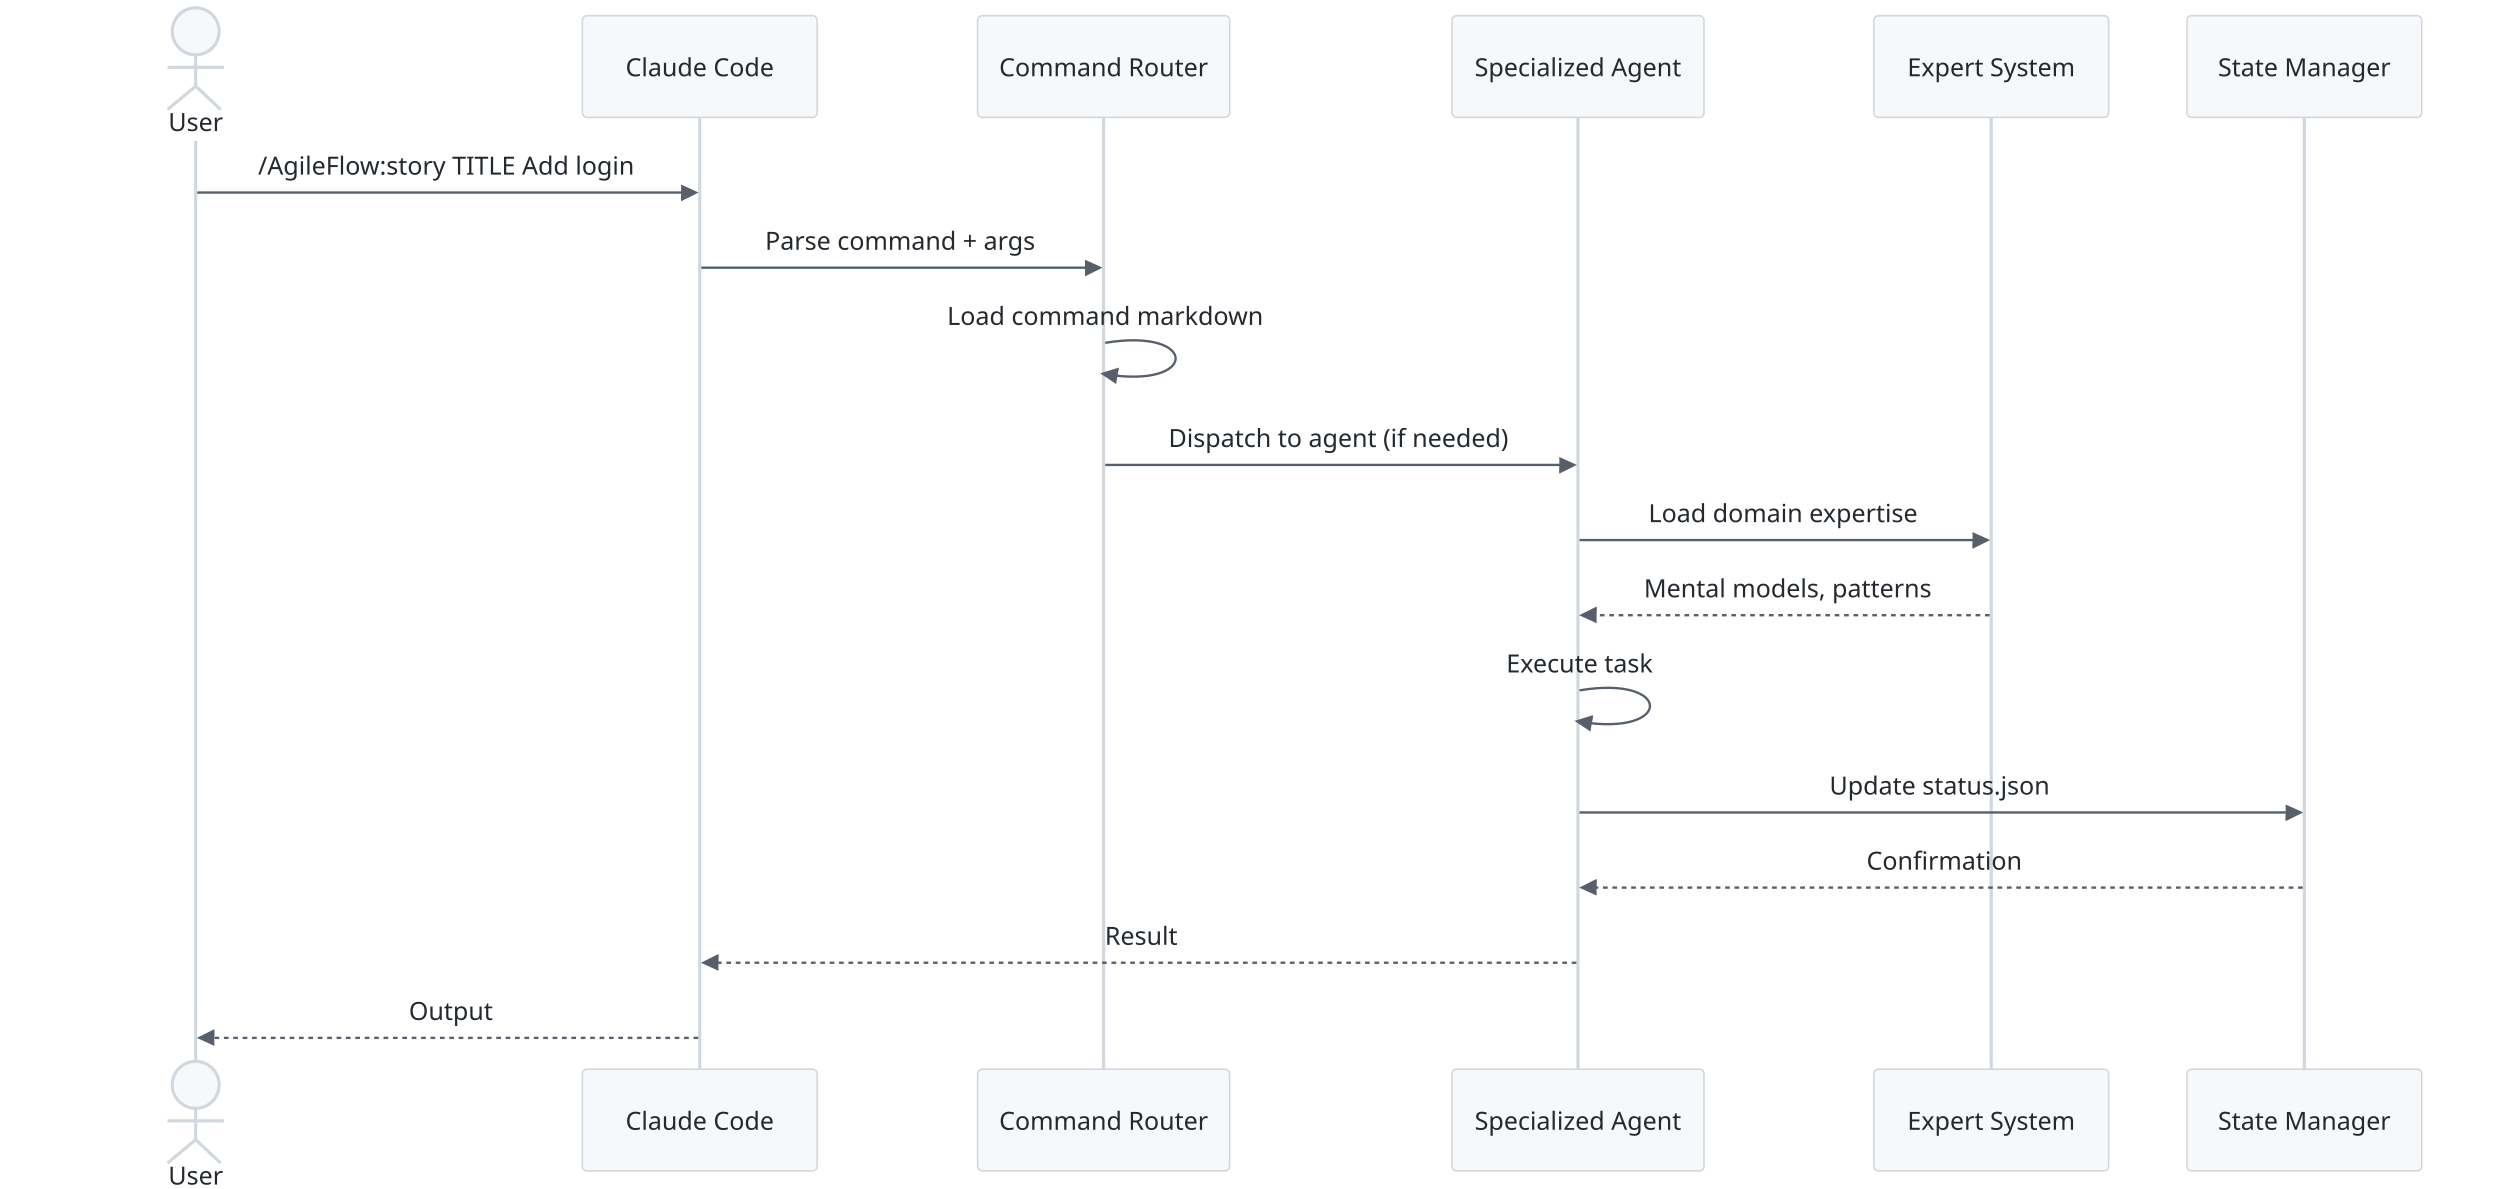
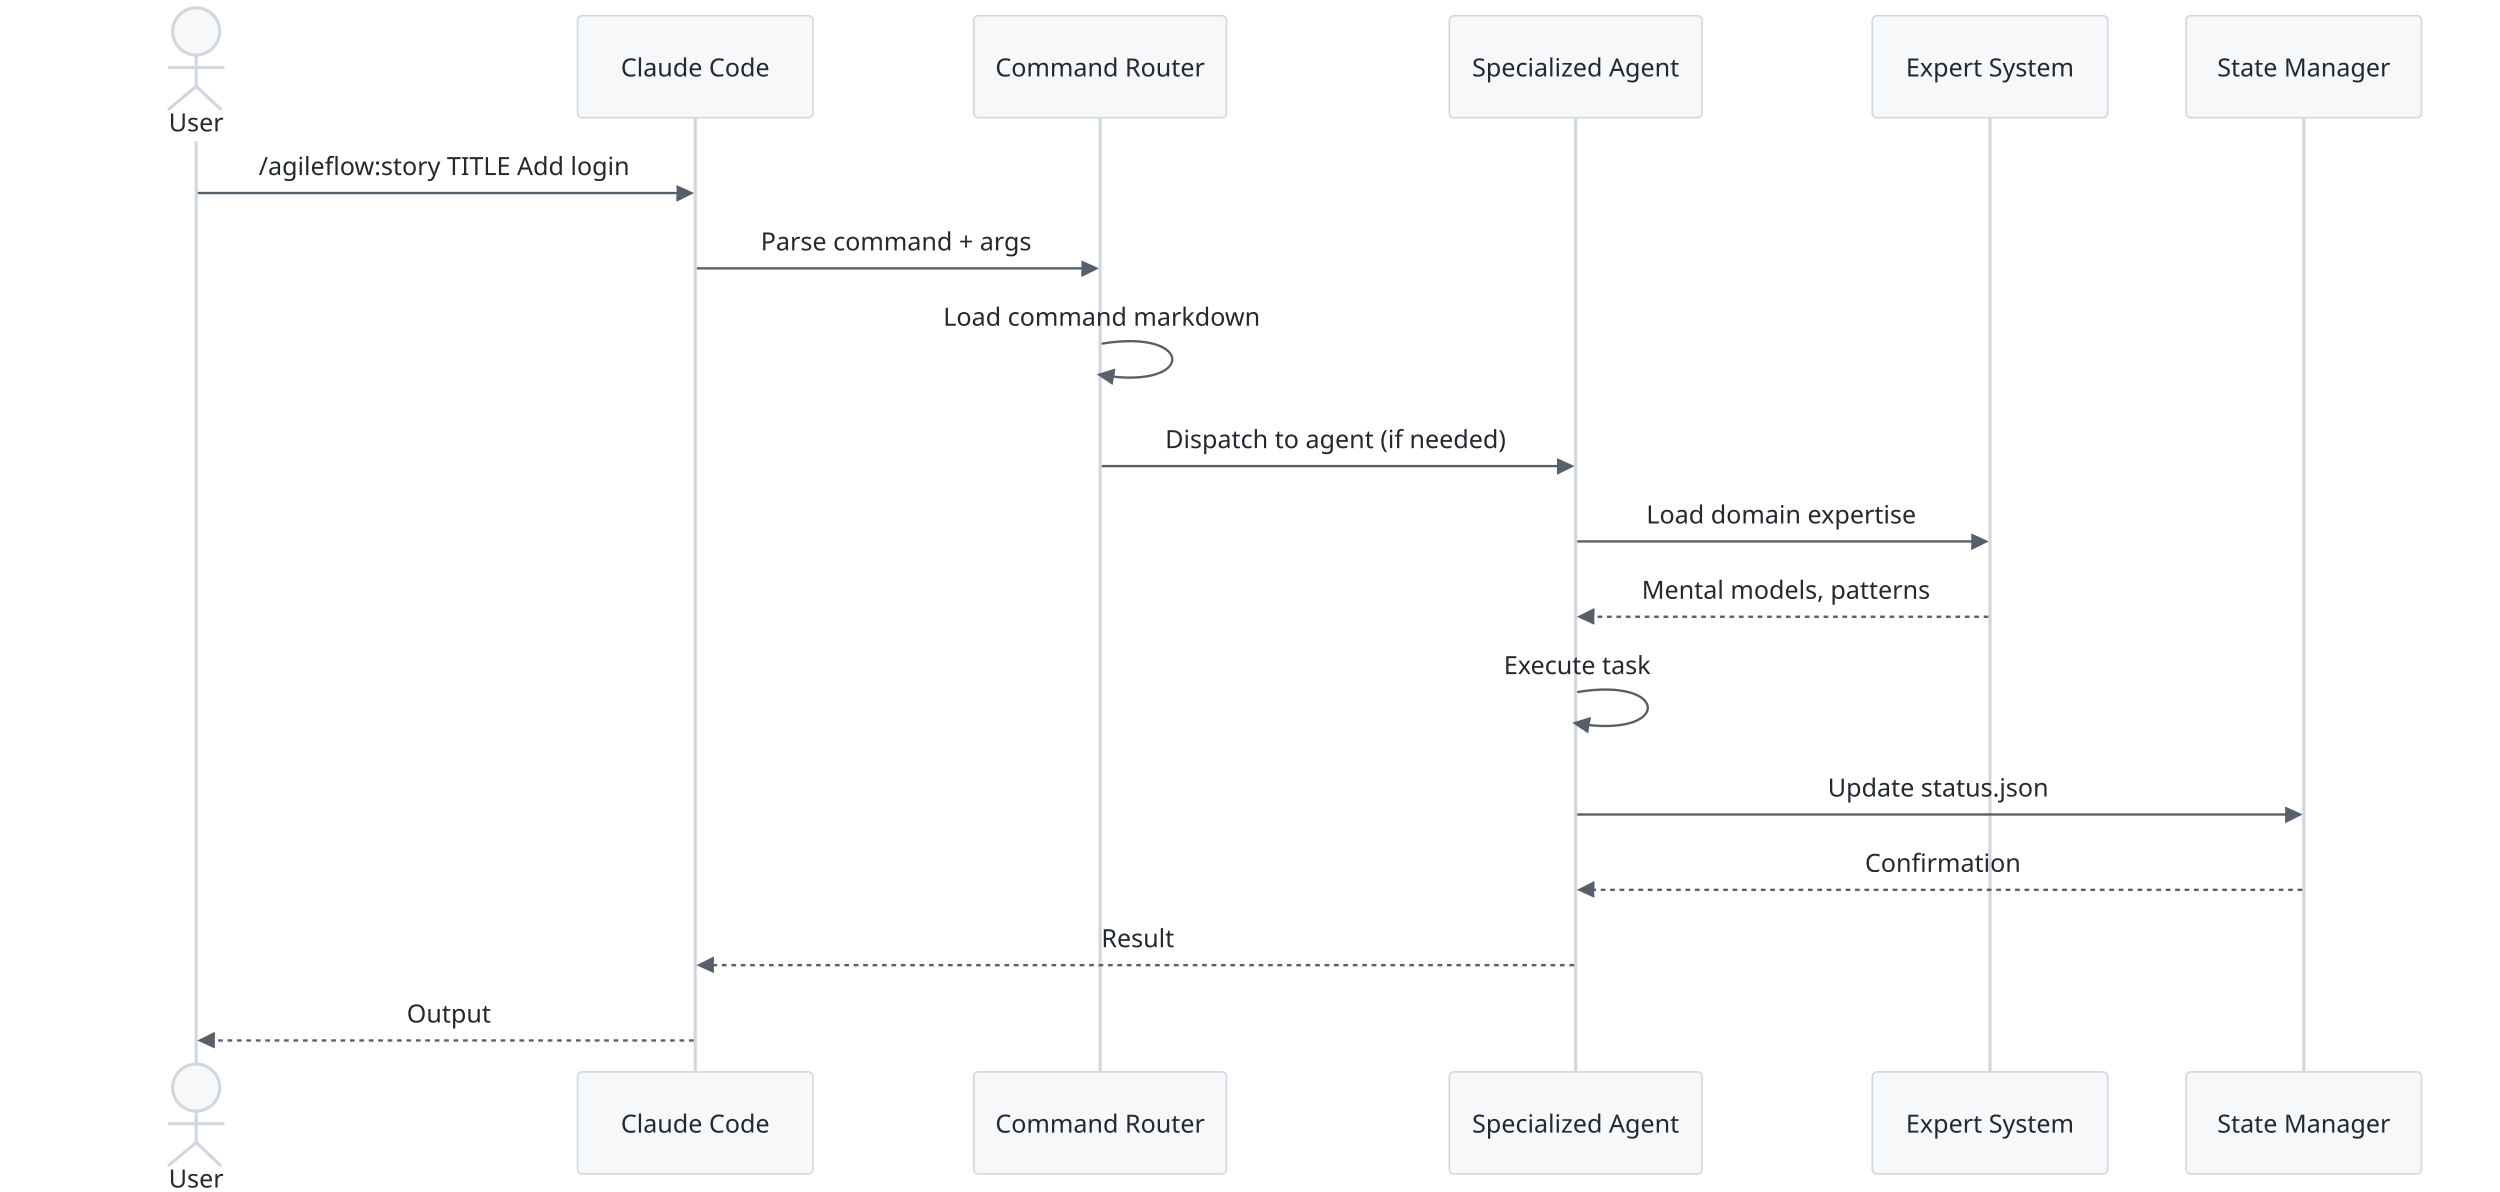
- <svg xmlns="http://www.w3.org/2000/svg" id="my-svg" width="100%" style="max-width: 1597px; background-color: transparent;" viewBox="-50 -10 1597 759" role="graphics-document document" aria-roledescription="sequence" aria-describedby="chart-desc-my-svg" aria-labelledby="chart-title-my-svg">
+ <svg xmlns="http://www.w3.org/2000/svg" id="my-svg" width="100%" style="max-width: 1593px; background-color: transparent;" viewBox="-50 -10 1593 759" role="graphics-document document" aria-roledescription="sequence" aria-describedby="chart-desc-my-svg" aria-labelledby="chart-title-my-svg">
  <g>
-     <rect x="1347" y="673" fill="#eaeaea" stroke="#666" width="150" height="65" name="State" rx="3" ry="3" class="actor actor-bottom" />
-     <text x="1422" y="705.5" dominant-baseline="central" alignment-baseline="central" class="actor actor-box" style="text-anchor: middle; font-size: 16px; font-weight: 400;">
-       <tspan x="1422" dy="0">State Manager</tspan>
+     <rect x="1343" y="673" fill="#eaeaea" stroke="#666" width="150" height="65" name="State" rx="3" ry="3" class="actor actor-bottom" />
+     <text x="1418" y="705.5" dominant-baseline="central" alignment-baseline="central" class="actor actor-box" style="text-anchor: middle; font-size: 16px; font-weight: 400;">
+       <tspan x="1418" dy="0">State Manager</tspan>
    </text>
  </g>
  <g>
-     <rect x="1147" y="673" fill="#eaeaea" stroke="#666" width="150" height="65" name="Expert" rx="3" ry="3" class="actor actor-bottom" />
-     <text x="1222" y="705.5" dominant-baseline="central" alignment-baseline="central" class="actor actor-box" style="text-anchor: middle; font-size: 16px; font-weight: 400;">
-       <tspan x="1222" dy="0">Expert System</tspan>
+     <rect x="1143" y="673" fill="#eaeaea" stroke="#666" width="150" height="65" name="Expert" rx="3" ry="3" class="actor actor-bottom" />
+     <text x="1218" y="705.5" dominant-baseline="central" alignment-baseline="central" class="actor actor-box" style="text-anchor: middle; font-size: 16px; font-weight: 400;">
+       <tspan x="1218" dy="0">Expert System</tspan>
    </text>
  </g>
  <g>
-     <rect x="877.5" y="673" fill="#eaeaea" stroke="#666" width="161" height="65" name="Agent" rx="3" ry="3" class="actor actor-bottom" />
-     <text x="958" y="705.5" dominant-baseline="central" alignment-baseline="central" class="actor actor-box" style="text-anchor: middle; font-size: 16px; font-weight: 400;">
-       <tspan x="958" dy="0">Specialized Agent</tspan>
+     <rect x="873.5" y="673" fill="#eaeaea" stroke="#666" width="161" height="65" name="Agent" rx="3" ry="3" class="actor actor-bottom" />
+     <text x="954" y="705.5" dominant-baseline="central" alignment-baseline="central" class="actor actor-box" style="text-anchor: middle; font-size: 16px; font-weight: 400;">
+       <tspan x="954" dy="0">Specialized Agent</tspan>
    </text>
  </g>
  <g>
-     <rect x="574.5" y="673" fill="#eaeaea" stroke="#666" width="161" height="65" name="Router" rx="3" ry="3" class="actor actor-bottom" />
-     <text x="655" y="705.5" dominant-baseline="central" alignment-baseline="central" class="actor actor-box" style="text-anchor: middle; font-size: 16px; font-weight: 400;">
-       <tspan x="655" dy="0">Command Router</tspan>
+     <rect x="570.5" y="673" fill="#eaeaea" stroke="#666" width="161" height="65" name="Router" rx="3" ry="3" class="actor actor-bottom" />
+     <text x="651" y="705.5" dominant-baseline="central" alignment-baseline="central" class="actor actor-box" style="text-anchor: middle; font-size: 16px; font-weight: 400;">
+       <tspan x="651" dy="0">Command Router</tspan>
    </text>
  </g>
  <g>
-     <rect x="322" y="673" fill="#eaeaea" stroke="#666" width="150" height="65" name="CC" rx="3" ry="3" class="actor actor-bottom" />
-     <text x="397" y="705.5" dominant-baseline="central" alignment-baseline="central" class="actor actor-box" style="text-anchor: middle; font-size: 16px; font-weight: 400;">
-       <tspan x="397" dy="0">Claude Code</tspan>
+     <rect x="318" y="673" fill="#eaeaea" stroke="#666" width="150" height="65" name="CC" rx="3" ry="3" class="actor actor-bottom" />
+     <text x="393" y="705.5" dominant-baseline="central" alignment-baseline="central" class="actor actor-box" style="text-anchor: middle; font-size: 16px; font-weight: 400;">
+       <tspan x="393" dy="0">Claude Code</tspan>
    </text>
  </g>
  <g />
  <g>
-     <line id="actor5" x1="1422" y1="65" x2="1422" y2="673" class="actor-line 200" stroke-width="0.5px" stroke="#999" name="State" />
+     <line id="actor5" x1="1418" y1="65" x2="1418" y2="673" class="actor-line 200" stroke-width="0.5px" stroke="#999" name="State" />
    <g id="root-5">
-       <rect x="1347" y="0" fill="#eaeaea" stroke="#666" width="150" height="65" name="State" rx="3" ry="3" class="actor actor-top" />
-       <text x="1422" y="32.5" dominant-baseline="central" alignment-baseline="central" class="actor actor-box" style="text-anchor: middle; font-size: 16px; font-weight: 400;">
-         <tspan x="1422" dy="0">State Manager</tspan>
+       <rect x="1343" y="0" fill="#eaeaea" stroke="#666" width="150" height="65" name="State" rx="3" ry="3" class="actor actor-top" />
+       <text x="1418" y="32.5" dominant-baseline="central" alignment-baseline="central" class="actor actor-box" style="text-anchor: middle; font-size: 16px; font-weight: 400;">
+         <tspan x="1418" dy="0">State Manager</tspan>
      </text>
    </g>
  </g>
  <g>
-     <line id="actor4" x1="1222" y1="65" x2="1222" y2="673" class="actor-line 200" stroke-width="0.5px" stroke="#999" name="Expert" />
+     <line id="actor4" x1="1218" y1="65" x2="1218" y2="673" class="actor-line 200" stroke-width="0.5px" stroke="#999" name="Expert" />
    <g id="root-4">
-       <rect x="1147" y="0" fill="#eaeaea" stroke="#666" width="150" height="65" name="Expert" rx="3" ry="3" class="actor actor-top" />
-       <text x="1222" y="32.5" dominant-baseline="central" alignment-baseline="central" class="actor actor-box" style="text-anchor: middle; font-size: 16px; font-weight: 400;">
-         <tspan x="1222" dy="0">Expert System</tspan>
+       <rect x="1143" y="0" fill="#eaeaea" stroke="#666" width="150" height="65" name="Expert" rx="3" ry="3" class="actor actor-top" />
+       <text x="1218" y="32.5" dominant-baseline="central" alignment-baseline="central" class="actor actor-box" style="text-anchor: middle; font-size: 16px; font-weight: 400;">
+         <tspan x="1218" dy="0">Expert System</tspan>
      </text>
    </g>
  </g>
  <g>
-     <line id="actor3" x1="958" y1="65" x2="958" y2="673" class="actor-line 200" stroke-width="0.5px" stroke="#999" name="Agent" />
+     <line id="actor3" x1="954" y1="65" x2="954" y2="673" class="actor-line 200" stroke-width="0.5px" stroke="#999" name="Agent" />
    <g id="root-3">
-       <rect x="877.5" y="0" fill="#eaeaea" stroke="#666" width="161" height="65" name="Agent" rx="3" ry="3" class="actor actor-top" />
-       <text x="958" y="32.5" dominant-baseline="central" alignment-baseline="central" class="actor actor-box" style="text-anchor: middle; font-size: 16px; font-weight: 400;">
-         <tspan x="958" dy="0">Specialized Agent</tspan>
+       <rect x="873.5" y="0" fill="#eaeaea" stroke="#666" width="161" height="65" name="Agent" rx="3" ry="3" class="actor actor-top" />
+       <text x="954" y="32.5" dominant-baseline="central" alignment-baseline="central" class="actor actor-box" style="text-anchor: middle; font-size: 16px; font-weight: 400;">
+         <tspan x="954" dy="0">Specialized Agent</tspan>
      </text>
    </g>
  </g>
  <g>
-     <line id="actor2" x1="655" y1="65" x2="655" y2="673" class="actor-line 200" stroke-width="0.5px" stroke="#999" name="Router" />
+     <line id="actor2" x1="651" y1="65" x2="651" y2="673" class="actor-line 200" stroke-width="0.5px" stroke="#999" name="Router" />
    <g id="root-2">
-       <rect x="574.5" y="0" fill="#eaeaea" stroke="#666" width="161" height="65" name="Router" rx="3" ry="3" class="actor actor-top" />
-       <text x="655" y="32.5" dominant-baseline="central" alignment-baseline="central" class="actor actor-box" style="text-anchor: middle; font-size: 16px; font-weight: 400;">
-         <tspan x="655" dy="0">Command Router</tspan>
+       <rect x="570.5" y="0" fill="#eaeaea" stroke="#666" width="161" height="65" name="Router" rx="3" ry="3" class="actor actor-top" />
+       <text x="651" y="32.5" dominant-baseline="central" alignment-baseline="central" class="actor actor-box" style="text-anchor: middle; font-size: 16px; font-weight: 400;">
+         <tspan x="651" dy="0">Command Router</tspan>
      </text>
    </g>
  </g>
  <g>
-     <line id="actor1" x1="397" y1="65" x2="397" y2="673" class="actor-line 200" stroke-width="0.5px" stroke="#999" name="CC" />
+     <line id="actor1" x1="393" y1="65" x2="393" y2="673" class="actor-line 200" stroke-width="0.5px" stroke="#999" name="CC" />
    <g id="root-1">
-       <rect x="322" y="0" fill="#eaeaea" stroke="#666" width="150" height="65" name="CC" rx="3" ry="3" class="actor actor-top" />
-       <text x="397" y="32.5" dominant-baseline="central" alignment-baseline="central" class="actor actor-box" style="text-anchor: middle; font-size: 16px; font-weight: 400;">
-         <tspan x="397" dy="0">Claude Code</tspan>
+       <rect x="318" y="0" fill="#eaeaea" stroke="#666" width="150" height="65" name="CC" rx="3" ry="3" class="actor actor-top" />
+       <text x="393" y="32.5" dominant-baseline="central" alignment-baseline="central" class="actor actor-box" style="text-anchor: middle; font-size: 16px; font-weight: 400;">
+         <tspan x="393" dy="0">Claude Code</tspan>
      </text>
    </g>
  </g>
  <g>
    <line id="actor0" x1="75" y1="80" x2="75" y2="673" class="actor-line 200" stroke-width="0.5px" stroke="#999" name="User" />
  </g>
  <style>#my-svg{font-family:-apple-system,BlinkMacSystemFont,"Segoe UI","Noto Sans",Helvetica,Arial,sans-serif;font-size:14px;fill:#24292f;}@keyframes edge-animation-frame{from{stroke-dashoffset:0;}}@keyframes dash{to{stroke-dashoffset:0;}}#my-svg .edge-animation-slow{stroke-dasharray:9,5!important;stroke-dashoffset:900;animation:dash 50s linear infinite;stroke-linecap:round;}#my-svg .edge-animation-fast{stroke-dasharray:9,5!important;stroke-dashoffset:900;animation:dash 20s linear infinite;stroke-linecap:round;}#my-svg .error-icon{fill:hsl(30, 28.571%, 100%);}#my-svg .error-text{fill:#000000;stroke:#000000;}#my-svg .edge-thickness-normal{stroke-width:1px;}#my-svg .edge-thickness-thick{stroke-width:3.5px;}#my-svg .edge-pattern-solid{stroke-dasharray:0;}#my-svg .edge-thickness-invisible{stroke-width:0;fill:none;}#my-svg .edge-pattern-dashed{stroke-dasharray:3;}#my-svg .edge-pattern-dotted{stroke-dasharray:2;}#my-svg .marker{fill:#57606a;stroke:#57606a;}#my-svg .marker.cross{stroke:#57606a;}#my-svg svg{font-family:-apple-system,BlinkMacSystemFont,"Segoe UI","Noto Sans",Helvetica,Arial,sans-serif;font-size:14px;}#my-svg p{margin:0;}#my-svg .actor{stroke:#d0d7de;fill:#f6f8fa;}#my-svg text.actor&gt;tspan{fill:#24292f;stroke:none;}#my-svg .actor-line{stroke:#d0d7de;}#my-svg .innerArc{stroke-width:1.5;stroke-dasharray:none;}#my-svg .messageLine0{stroke-width:1.5;stroke-dasharray:none;stroke:#57606a;}#my-svg .messageLine1{stroke-width:1.5;stroke-dasharray:2,2;stroke:#57606a;}#my-svg #arrowhead path{fill:#57606a;stroke:#57606a;}#my-svg .sequenceNumber{fill:#a89f95;}#my-svg #sequencenumber{fill:#57606a;}#my-svg #crosshead path{fill:#57606a;stroke:#57606a;}#my-svg .messageText{fill:#24292f;stroke:none;}#my-svg .labelBox{stroke:#d0d7de;fill:#f6f8fa;}#my-svg .labelText,#my-svg .labelText&gt;tspan{fill:#24292f;stroke:none;}#my-svg .loopText,#my-svg .loopText&gt;tspan{fill:#24292f;stroke:none;}#my-svg .loopLine{stroke-width:2px;stroke-dasharray:2,2;stroke:#d0d7de;fill:#d0d7de;}#my-svg .note{stroke:#d4a72c;fill:#fff8c5;}#my-svg .noteText,#my-svg .noteText&gt;tspan{fill:#24292f;stroke:none;}#my-svg .activation0{fill:hsl(90, 28.571%, 97.255%);stroke:hsl(90, 28.571%, 87.255%);}#my-svg .activation1{fill:hsl(90, 28.571%, 97.255%);stroke:hsl(90, 28.571%, 87.255%);}#my-svg .activation2{fill:hsl(90, 28.571%, 97.255%);stroke:hsl(90, 28.571%, 87.255%);}#my-svg .actorPopupMenu{position:absolute;}#my-svg .actorPopupMenuPanel{position:absolute;fill:#f6f8fa;box-shadow:0px 8px 16px 0px rgba(0,0,0,0.2);filter:drop-shadow(3px 5px 2px rgb(0 0 0 / 0.4));}#my-svg .actor-man line{stroke:#d0d7de;fill:#f6f8fa;}#my-svg .actor-man circle,#my-svg line{stroke:#d0d7de;fill:#f6f8fa;stroke-width:2px;}#my-svg :root{--mermaid-font-family:"trebuchet ms",verdana,arial,sans-serif;}</style>
  <g />
  <defs>
    <symbol id="computer" width="24" height="24">
      <path transform="scale(.5)" d="M2 2v13h20v-13h-20zm18 11h-16v-9h16v9zm-10.228 6l.466-1h3.524l.467 1h-4.457zm14.228 3h-24l2-6h2.104l-1.33 4h18.45l-1.297-4h2.073l2 6zm-5-10h-14v-7h14v7z" />
    </symbol>
  </defs>
  <defs>
    <symbol id="database" fill-rule="evenodd" clip-rule="evenodd">
      <path transform="scale(.5)" d="M12.258.001l.256.004.255.005.253.008.251.01.249.012.247.015.246.016.242.019.241.02.239.023.236.024.233.027.231.028.229.031.225.032.223.034.22.036.217.038.214.04.211.041.208.043.205.045.201.046.198.048.194.05.191.051.187.053.183.054.18.056.175.057.172.059.168.06.163.061.16.063.155.064.15.066.074.033.073.033.071.034.07.034.069.035.068.035.067.035.066.035.064.036.064.036.062.036.06.036.06.037.058.037.058.037.055.038.055.038.053.038.052.038.051.039.05.039.048.039.047.039.045.04.044.04.043.04.041.04.04.041.039.041.037.041.036.041.034.041.033.042.032.042.03.042.029.042.027.042.026.043.024.043.023.043.021.043.02.043.018.044.017.043.015.044.013.044.012.044.011.045.009.044.007.045.006.045.004.045.002.045.001.045v17l-.001.045-.002.045-.004.045-.006.045-.007.045-.009.044-.011.045-.012.044-.013.044-.015.044-.017.043-.018.044-.02.043-.021.043-.023.043-.024.043-.026.043-.027.042-.029.042-.03.042-.032.042-.033.042-.034.041-.036.041-.037.041-.039.041-.04.041-.041.04-.043.04-.044.04-.045.04-.047.039-.048.039-.05.039-.051.039-.052.038-.053.038-.055.038-.055.038-.058.037-.058.037-.06.037-.06.036-.062.036-.064.036-.064.036-.066.035-.067.035-.068.035-.069.035-.07.034-.071.034-.073.033-.074.033-.15.066-.155.064-.16.063-.163.061-.168.06-.172.059-.175.057-.18.056-.183.054-.187.053-.191.051-.194.05-.198.048-.201.046-.205.045-.208.043-.211.041-.214.04-.217.038-.22.036-.223.034-.225.032-.229.031-.231.028-.233.027-.236.024-.239.023-.241.02-.242.019-.246.016-.247.015-.249.012-.251.01-.253.008-.255.005-.256.004-.258.001-.258-.001-.256-.004-.255-.005-.253-.008-.251-.01-.249-.012-.247-.015-.245-.016-.243-.019-.241-.02-.238-.023-.236-.024-.234-.027-.231-.028-.228-.031-.226-.032-.223-.034-.22-.036-.217-.038-.214-.04-.211-.041-.208-.043-.204-.045-.201-.046-.198-.048-.195-.05-.19-.051-.187-.053-.184-.054-.179-.056-.176-.057-.172-.059-.167-.06-.164-.061-.159-.063-.155-.064-.151-.066-.074-.033-.072-.033-.072-.034-.07-.034-.069-.035-.068-.035-.067-.035-.066-.035-.064-.036-.063-.036-.062-.036-.061-.036-.06-.037-.058-.037-.057-.037-.056-.038-.055-.038-.053-.038-.052-.038-.051-.039-.049-.039-.049-.039-.046-.039-.046-.04-.044-.04-.043-.04-.041-.04-.04-.041-.039-.041-.037-.041-.036-.041-.034-.041-.033-.042-.032-.042-.03-.042-.029-.042-.027-.042-.026-.043-.024-.043-.023-.043-.021-.043-.02-.043-.018-.044-.017-.043-.015-.044-.013-.044-.012-.044-.011-.045-.009-.044-.007-.045-.006-.045-.004-.045-.002-.045-.001-.045v-17l.001-.045.002-.045.004-.045.006-.045.007-.045.009-.044.011-.045.012-.044.013-.044.015-.044.017-.043.018-.044.02-.043.021-.043.023-.043.024-.043.026-.043.027-.042.029-.042.03-.042.032-.042.033-.042.034-.041.036-.041.037-.041.039-.041.04-.041.041-.04.043-.04.044-.04.046-.04.046-.039.049-.039.049-.039.051-.039.052-.038.053-.038.055-.038.056-.038.057-.037.058-.037.06-.037.061-.036.062-.036.063-.036.064-.036.066-.035.067-.035.068-.035.069-.035.07-.034.072-.034.072-.033.074-.033.151-.066.155-.064.159-.063.164-.061.167-.06.172-.059.176-.057.179-.056.184-.054.187-.053.19-.051.195-.05.198-.048.201-.046.204-.045.208-.043.211-.041.214-.04.217-.038.22-.036.223-.034.226-.032.228-.031.231-.028.234-.027.236-.024.238-.023.241-.02.243-.019.245-.016.247-.015.249-.012.251-.01.253-.008.255-.005.256-.004.258-.001.258.001zm-9.258 20.499v.01l.001.021.003.021.004.022.005.021.006.022.007.022.009.023.01.022.011.023.012.023.013.023.015.023.016.024.017.023.018.024.019.024.021.024.022.025.023.024.024.025.052.049.056.05.061.051.066.051.07.051.075.051.079.052.084.052.088.052.092.052.097.052.102.051.105.052.11.052.114.051.119.051.123.051.127.05.131.05.135.05.139.048.144.049.147.047.152.047.155.047.16.045.163.045.167.043.171.043.176.041.178.041.183.039.187.039.19.037.194.035.197.035.202.033.204.031.209.03.212.029.216.027.219.025.222.024.226.021.23.02.233.018.236.016.24.015.243.012.246.01.249.008.253.005.256.004.259.001.26-.001.257-.004.254-.005.25-.008.247-.011.244-.012.241-.014.237-.016.233-.018.231-.021.226-.021.224-.024.22-.026.216-.027.212-.028.21-.031.205-.031.202-.034.198-.034.194-.036.191-.037.187-.039.183-.04.179-.04.175-.042.172-.043.168-.044.163-.045.16-.046.155-.046.152-.047.148-.048.143-.049.139-.049.136-.05.131-.05.126-.05.123-.051.118-.052.114-.051.11-.052.106-.052.101-.052.096-.052.092-.052.088-.053.083-.051.079-.052.074-.052.07-.051.065-.051.06-.051.056-.05.051-.05.023-.024.023-.025.021-.024.02-.024.019-.024.018-.024.017-.024.015-.023.014-.024.013-.023.012-.023.01-.023.01-.022.008-.022.006-.022.006-.022.004-.022.004-.021.001-.021.001-.021v-4.127l-.077.055-.08.053-.083.054-.085.053-.087.052-.09.052-.093.051-.095.05-.097.05-.1.049-.102.049-.105.048-.106.047-.109.047-.111.046-.114.045-.115.045-.118.044-.12.043-.122.042-.124.042-.126.041-.128.04-.13.04-.132.038-.134.038-.135.037-.138.037-.139.035-.142.035-.143.034-.144.033-.147.032-.148.031-.15.03-.151.03-.153.029-.154.027-.156.027-.158.026-.159.025-.161.024-.162.023-.163.022-.165.021-.166.02-.167.019-.169.018-.169.017-.171.016-.173.015-.173.014-.175.013-.175.012-.177.011-.178.01-.179.008-.179.008-.181.006-.182.005-.182.004-.184.003-.184.002h-.37l-.184-.002-.184-.003-.182-.004-.182-.005-.181-.006-.179-.008-.179-.008-.178-.01-.176-.011-.176-.012-.175-.013-.173-.014-.172-.015-.171-.016-.17-.017-.169-.018-.167-.019-.166-.02-.165-.021-.163-.022-.162-.023-.161-.024-.159-.025-.157-.026-.156-.027-.155-.027-.153-.029-.151-.03-.15-.03-.148-.031-.146-.032-.145-.033-.143-.034-.141-.035-.14-.035-.137-.037-.136-.037-.134-.038-.132-.038-.13-.04-.128-.04-.126-.041-.124-.042-.122-.042-.12-.044-.117-.043-.116-.045-.113-.045-.112-.046-.109-.047-.106-.047-.105-.048-.102-.049-.1-.049-.097-.05-.095-.05-.093-.052-.09-.051-.087-.052-.085-.053-.083-.054-.08-.054-.077-.054v4.127zm0-5.654v.011l.001.021.003.021.004.021.005.022.006.022.007.022.009.022.01.022.011.023.012.023.013.023.015.024.016.023.017.024.018.024.019.024.021.024.022.024.023.025.024.024.052.05.056.05.061.05.066.051.07.051.075.052.079.051.084.052.088.052.092.052.097.052.102.052.105.052.11.051.114.051.119.052.123.05.127.051.131.05.135.049.139.049.144.048.147.048.152.047.155.046.16.045.163.045.167.044.171.042.176.042.178.04.183.04.187.038.19.037.194.036.197.034.202.033.204.032.209.03.212.028.216.027.219.025.222.024.226.022.23.02.233.018.236.016.24.014.243.012.246.01.249.008.253.006.256.003.259.001.26-.001.257-.003.254-.006.25-.008.247-.01.244-.012.241-.015.237-.016.233-.018.231-.02.226-.022.224-.024.22-.025.216-.027.212-.029.21-.03.205-.032.202-.033.198-.035.194-.036.191-.037.187-.039.183-.039.179-.041.175-.042.172-.043.168-.044.163-.045.16-.045.155-.047.152-.047.148-.048.143-.048.139-.05.136-.049.131-.05.126-.051.123-.051.118-.051.114-.052.11-.052.106-.052.101-.052.096-.052.092-.052.088-.052.083-.052.079-.052.074-.051.07-.052.065-.051.06-.05.056-.051.051-.049.023-.025.023-.024.021-.025.02-.024.019-.024.018-.024.017-.024.015-.023.014-.023.013-.024.012-.022.01-.023.01-.023.008-.022.006-.022.006-.022.004-.021.004-.022.001-.021.001-.021v-4.139l-.077.054-.08.054-.083.054-.085.052-.087.053-.09.051-.093.051-.095.051-.097.05-.1.049-.102.049-.105.048-.106.047-.109.047-.111.046-.114.045-.115.044-.118.044-.12.044-.122.042-.124.042-.126.041-.128.04-.13.039-.132.039-.134.038-.135.037-.138.036-.139.036-.142.035-.143.033-.144.033-.147.033-.148.031-.15.03-.151.03-.153.028-.154.028-.156.027-.158.026-.159.025-.161.024-.162.023-.163.022-.165.021-.166.02-.167.019-.169.018-.169.017-.171.016-.173.015-.173.014-.175.013-.175.012-.177.011-.178.009-.179.009-.179.007-.181.007-.182.005-.182.004-.184.003-.184.002h-.37l-.184-.002-.184-.003-.182-.004-.182-.005-.181-.007-.179-.007-.179-.009-.178-.009-.176-.011-.176-.012-.175-.013-.173-.014-.172-.015-.171-.016-.17-.017-.169-.018-.167-.019-.166-.02-.165-.021-.163-.022-.162-.023-.161-.024-.159-.025-.157-.026-.156-.027-.155-.028-.153-.028-.151-.03-.15-.03-.148-.031-.146-.033-.145-.033-.143-.033-.141-.035-.14-.036-.137-.036-.136-.037-.134-.038-.132-.039-.13-.039-.128-.04-.126-.041-.124-.042-.122-.043-.12-.043-.117-.044-.116-.044-.113-.046-.112-.046-.109-.046-.106-.047-.105-.048-.102-.049-.1-.049-.097-.05-.095-.051-.093-.051-.09-.051-.087-.053-.085-.052-.083-.054-.08-.054-.077-.054v4.139zm0-5.666v.011l.001.02.003.022.004.021.005.022.006.021.007.022.009.023.01.022.011.023.012.023.013.023.015.023.016.024.017.024.018.023.019.024.021.025.022.024.023.024.024.025.052.05.056.05.061.05.066.051.07.051.075.052.079.051.084.052.088.052.092.052.097.052.102.052.105.051.11.052.114.051.119.051.123.051.127.05.131.05.135.05.139.049.144.048.147.048.152.047.155.046.16.045.163.045.167.043.171.043.176.042.178.04.183.04.187.038.19.037.194.036.197.034.202.033.204.032.209.03.212.028.216.027.219.025.222.024.226.021.23.02.233.018.236.017.24.014.243.012.246.01.249.008.253.006.256.003.259.001.26-.001.257-.003.254-.006.25-.008.247-.01.244-.013.241-.014.237-.016.233-.018.231-.02.226-.022.224-.024.22-.025.216-.027.212-.029.21-.03.205-.032.202-.033.198-.035.194-.036.191-.037.187-.039.183-.039.179-.041.175-.042.172-.043.168-.044.163-.045.16-.045.155-.047.152-.047.148-.048.143-.049.139-.049.136-.049.131-.051.126-.05.123-.051.118-.052.114-.051.11-.052.106-.052.101-.052.096-.052.092-.052.088-.052.083-.052.079-.052.074-.052.07-.051.065-.051.06-.051.056-.05.051-.049.023-.025.023-.025.021-.024.02-.024.019-.024.018-.024.017-.024.015-.023.014-.024.013-.023.012-.023.01-.022.01-.023.008-.022.006-.022.006-.022.004-.022.004-.021.001-.021.001-.021v-4.153l-.077.054-.08.054-.083.053-.085.053-.087.053-.09.051-.093.051-.095.051-.097.05-.1.049-.102.048-.105.048-.106.048-.109.046-.111.046-.114.046-.115.044-.118.044-.12.043-.122.043-.124.042-.126.041-.128.04-.13.039-.132.039-.134.038-.135.037-.138.036-.139.036-.142.034-.143.034-.144.033-.147.032-.148.032-.15.03-.151.03-.153.028-.154.028-.156.027-.158.026-.159.024-.161.024-.162.023-.163.023-.165.021-.166.02-.167.019-.169.018-.169.017-.171.016-.173.015-.173.014-.175.013-.175.012-.177.01-.178.01-.179.009-.179.007-.181.006-.182.006-.182.004-.184.003-.184.001-.185.001-.185-.001-.184-.001-.184-.003-.182-.004-.182-.006-.181-.006-.179-.007-.179-.009-.178-.01-.176-.01-.176-.012-.175-.013-.173-.014-.172-.015-.171-.016-.17-.017-.169-.018-.167-.019-.166-.02-.165-.021-.163-.023-.162-.023-.161-.024-.159-.024-.157-.026-.156-.027-.155-.028-.153-.028-.151-.03-.15-.03-.148-.032-.146-.032-.145-.033-.143-.034-.141-.034-.14-.036-.137-.036-.136-.037-.134-.038-.132-.039-.13-.039-.128-.041-.126-.041-.124-.041-.122-.043-.12-.043-.117-.044-.116-.044-.113-.046-.112-.046-.109-.046-.106-.048-.105-.048-.102-.048-.1-.05-.097-.049-.095-.051-.093-.051-.09-.052-.087-.052-.085-.053-.083-.053-.08-.054-.077-.054v4.153zm8.74-8.179l-.257.004-.254.005-.25.008-.247.011-.244.012-.241.014-.237.016-.233.018-.231.021-.226.022-.224.023-.22.026-.216.027-.212.028-.21.031-.205.032-.202.033-.198.034-.194.036-.191.038-.187.038-.183.04-.179.041-.175.042-.172.043-.168.043-.163.045-.16.046-.155.046-.152.048-.148.048-.143.048-.139.049-.136.05-.131.05-.126.051-.123.051-.118.051-.114.052-.11.052-.106.052-.101.052-.096.052-.092.052-.088.052-.083.052-.079.052-.074.051-.07.052-.065.051-.06.05-.056.05-.051.05-.023.025-.023.024-.021.024-.02.025-.019.024-.018.024-.017.023-.015.024-.014.023-.013.023-.012.023-.01.023-.01.022-.008.022-.006.023-.006.021-.004.022-.004.021-.001.021-.001.021.001.021.001.021.004.021.004.022.006.021.006.023.008.022.01.022.01.023.012.023.013.023.014.023.015.024.017.023.018.024.019.024.02.025.021.024.023.024.023.025.051.05.056.05.06.05.065.051.07.052.074.051.079.052.083.052.088.052.092.052.096.052.101.052.106.052.11.052.114.052.118.051.123.051.126.051.131.05.136.05.139.049.143.048.148.048.152.048.155.046.16.046.163.045.168.043.172.043.175.042.179.041.183.04.187.038.191.038.194.036.198.034.202.033.205.032.21.031.212.028.216.027.22.026.224.023.226.022.231.021.233.018.237.016.241.014.244.012.247.011.25.008.254.005.257.004.26.001.26-.001.257-.004.254-.005.25-.008.247-.011.244-.012.241-.014.237-.016.233-.018.231-.021.226-.022.224-.023.22-.026.216-.027.212-.028.21-.031.205-.032.202-.033.198-.034.194-.036.191-.038.187-.038.183-.04.179-.041.175-.042.172-.043.168-.043.163-.045.16-.046.155-.046.152-.048.148-.048.143-.048.139-.049.136-.05.131-.05.126-.051.123-.051.118-.051.114-.052.11-.052.106-.052.101-.052.096-.052.092-.052.088-.052.083-.052.079-.052.074-.051.07-.052.065-.051.06-.05.056-.05.051-.05.023-.025.023-.024.021-.024.02-.025.019-.024.018-.024.017-.023.015-.024.014-.023.013-.023.012-.023.01-.023.01-.022.008-.022.006-.023.006-.021.004-.022.004-.021.001-.021.001-.021-.001-.021-.001-.021-.004-.021-.004-.022-.006-.021-.006-.023-.008-.022-.01-.022-.01-.023-.012-.023-.013-.023-.014-.023-.015-.024-.017-.023-.018-.024-.019-.024-.02-.025-.021-.024-.023-.024-.023-.025-.051-.05-.056-.05-.06-.05-.065-.051-.07-.052-.074-.051-.079-.052-.083-.052-.088-.052-.092-.052-.096-.052-.101-.052-.106-.052-.11-.052-.114-.052-.118-.051-.123-.051-.126-.051-.131-.05-.136-.05-.139-.049-.143-.048-.148-.048-.152-.048-.155-.046-.16-.046-.163-.045-.168-.043-.172-.043-.175-.042-.179-.041-.183-.04-.187-.038-.191-.038-.194-.036-.198-.034-.202-.033-.205-.032-.21-.031-.212-.028-.216-.027-.22-.026-.224-.023-.226-.022-.231-.021-.233-.018-.237-.016-.241-.014-.244-.012-.247-.011-.25-.008-.254-.005-.257-.004-.26-.001-.26.001z" />
    </symbol>
  </defs>
  <defs>
    <symbol id="clock" width="24" height="24">
      <path transform="scale(.5)" d="M12 2c5.514 0 10 4.486 10 10s-4.486 10-10 10-10-4.486-10-10 4.486-10 10-10zm0-2c-6.627 0-12 5.373-12 12s5.373 12 12 12 12-5.373 12-12-5.373-12-12-12zm5.848 12.459c.202.038.202.333.001.372-1.907.361-6.045 1.111-6.547 1.111-.719 0-1.301-.582-1.301-1.301 0-.512.77-5.447 1.125-7.445.034-.192.312-.181.343.014l.985 6.238 5.394 1.011z" />
    </symbol>
  </defs>
  <defs>
    <marker id="arrowhead" refX="7.9" refY="5" markerUnits="userSpaceOnUse" markerWidth="12" markerHeight="12" orient="auto-start-reverse">
      <path d="M -1 0 L 10 5 L 0 10 z" />
    </marker>
  </defs>
  <defs>
    <marker id="crosshead" markerWidth="15" markerHeight="8" orient="auto" refX="4" refY="4.5">
      <path fill="none" stroke="#000000" stroke-width="1pt" d="M 1,2 L 6,7 M 6,2 L 1,7" style="stroke-dasharray: 0, 0;" />
    </marker>
  </defs>
  <defs>
    <marker id="filled-head" refX="15.5" refY="7" markerWidth="20" markerHeight="28" orient="auto">
      <path d="M 18,7 L9,13 L14,7 L9,1 Z" />
    </marker>
  </defs>
  <defs>
    <marker id="sequencenumber" refX="15" refY="15" markerWidth="60" markerHeight="40" orient="auto">
      <circle cx="15" cy="15" r="6" />
    </marker>
  </defs>
  <g class="actor-man actor-top" name="User">
    <line id="actor-man-torso0" x1="75" y1="25" x2="75" y2="45" />
    <line id="actor-man-arms0" x1="57" y1="33" x2="93" y2="33" />
    <line x1="57" y1="60" x2="75" y2="45" />
    <line x1="75" y1="45" x2="91" y2="60" />
    <circle cx="75" cy="10" r="15" width="150" height="65" />
    <text x="75" y="67.5" dominant-baseline="central" alignment-baseline="central" class="actor actor-man" style="text-anchor: middle; font-size: 16px; font-weight: 400;">
      <tspan x="75" dy="0">User</tspan>
    </text>
  </g>
-   <text x="235" y="80" text-anchor="middle" dominant-baseline="middle" alignment-baseline="middle" class="messageText" dy="1em" style="font-size: 16px; font-weight: 400;">/AgileFlow:story TITLE Add login</text>
-   <line x1="76" y1="113" x2="393" y2="113" class="messageLine0" stroke-width="2" stroke="none" marker-end="url(#arrowhead)" style="fill: none;" />
-   <text x="525" y="128" text-anchor="middle" dominant-baseline="middle" alignment-baseline="middle" class="messageText" dy="1em" style="font-size: 16px; font-weight: 400;">Parse command + args</text>
-   <line x1="398" y1="161" x2="651" y2="161" class="messageLine0" stroke-width="2" stroke="none" marker-end="url(#arrowhead)" style="fill: none;" />
-   <text x="656" y="176" text-anchor="middle" dominant-baseline="middle" alignment-baseline="middle" class="messageText" dy="1em" style="font-size: 16px; font-weight: 400;">Load command markdown</text>
-   <path d="M 656,209 C 716,199 716,239 656,229" class="messageLine0" stroke-width="2" stroke="none" marker-end="url(#arrowhead)" style="fill: none;" />
-   <text x="805" y="254" text-anchor="middle" dominant-baseline="middle" alignment-baseline="middle" class="messageText" dy="1em" style="font-size: 16px; font-weight: 400;">Dispatch to agent (if needed)</text>
-   <line x1="656" y1="287" x2="954" y2="287" class="messageLine0" stroke-width="2" stroke="none" marker-end="url(#arrowhead)" style="fill: none;" />
-   <text x="1089" y="302" text-anchor="middle" dominant-baseline="middle" alignment-baseline="middle" class="messageText" dy="1em" style="font-size: 16px; font-weight: 400;">Load domain expertise</text>
-   <line x1="959" y1="335" x2="1218" y2="335" class="messageLine0" stroke-width="2" stroke="none" marker-end="url(#arrowhead)" style="fill: none;" />
-   <text x="1092" y="350" text-anchor="middle" dominant-baseline="middle" alignment-baseline="middle" class="messageText" dy="1em" style="font-size: 16px; font-weight: 400;">Mental models, patterns</text>
-   <line x1="1221" y1="383" x2="962" y2="383" class="messageLine1" stroke-width="2" stroke="none" marker-end="url(#arrowhead)" style="stroke-dasharray: 3, 3; fill: none;" />
-   <text x="959" y="398" text-anchor="middle" dominant-baseline="middle" alignment-baseline="middle" class="messageText" dy="1em" style="font-size: 16px; font-weight: 400;">Execute task</text>
-   <path d="M 959,431 C 1019,421 1019,461 959,451" class="messageLine0" stroke-width="2" stroke="none" marker-end="url(#arrowhead)" style="fill: none;" />
-   <text x="1189" y="476" text-anchor="middle" dominant-baseline="middle" alignment-baseline="middle" class="messageText" dy="1em" style="font-size: 16px; font-weight: 400;">Update status.json</text>
-   <line x1="959" y1="509" x2="1418" y2="509" class="messageLine0" stroke-width="2" stroke="none" marker-end="url(#arrowhead)" style="fill: none;" />
-   <text x="1192" y="524" text-anchor="middle" dominant-baseline="middle" alignment-baseline="middle" class="messageText" dy="1em" style="font-size: 16px; font-weight: 400;">Confirmation</text>
-   <line x1="1421" y1="557" x2="962" y2="557" class="messageLine1" stroke-width="2" stroke="none" marker-end="url(#arrowhead)" style="stroke-dasharray: 3, 3; fill: none;" />
-   <text x="679" y="572" text-anchor="middle" dominant-baseline="middle" alignment-baseline="middle" class="messageText" dy="1em" style="font-size: 16px; font-weight: 400;">Result</text>
-   <line x1="957" y1="605" x2="401" y2="605" class="messageLine1" stroke-width="2" stroke="none" marker-end="url(#arrowhead)" style="stroke-dasharray: 3, 3; fill: none;" />
-   <text x="238" y="620" text-anchor="middle" dominant-baseline="middle" alignment-baseline="middle" class="messageText" dy="1em" style="font-size: 16px; font-weight: 400;">Output</text>
-   <line x1="396" y1="653" x2="79" y2="653" class="messageLine1" stroke-width="2" stroke="none" marker-end="url(#arrowhead)" style="stroke-dasharray: 3, 3; fill: none;" />
+   <text x="233" y="80" text-anchor="middle" dominant-baseline="middle" alignment-baseline="middle" class="messageText" dy="1em" style="font-size: 16px; font-weight: 400;">/agileflow:story TITLE Add login</text>
+   <line x1="76" y1="113" x2="389" y2="113" class="messageLine0" stroke-width="2" stroke="none" marker-end="url(#arrowhead)" style="fill: none;" />
+   <text x="521" y="128" text-anchor="middle" dominant-baseline="middle" alignment-baseline="middle" class="messageText" dy="1em" style="font-size: 16px; font-weight: 400;">Parse command + args</text>
+   <line x1="394" y1="161" x2="647" y2="161" class="messageLine0" stroke-width="2" stroke="none" marker-end="url(#arrowhead)" style="fill: none;" />
+   <text x="652" y="176" text-anchor="middle" dominant-baseline="middle" alignment-baseline="middle" class="messageText" dy="1em" style="font-size: 16px; font-weight: 400;">Load command markdown</text>
+   <path d="M 652,209 C 712,199 712,239 652,229" class="messageLine0" stroke-width="2" stroke="none" marker-end="url(#arrowhead)" style="fill: none;" />
+   <text x="801" y="254" text-anchor="middle" dominant-baseline="middle" alignment-baseline="middle" class="messageText" dy="1em" style="font-size: 16px; font-weight: 400;">Dispatch to agent (if needed)</text>
+   <line x1="652" y1="287" x2="950" y2="287" class="messageLine0" stroke-width="2" stroke="none" marker-end="url(#arrowhead)" style="fill: none;" />
+   <text x="1085" y="302" text-anchor="middle" dominant-baseline="middle" alignment-baseline="middle" class="messageText" dy="1em" style="font-size: 16px; font-weight: 400;">Load domain expertise</text>
+   <line x1="955" y1="335" x2="1214" y2="335" class="messageLine0" stroke-width="2" stroke="none" marker-end="url(#arrowhead)" style="fill: none;" />
+   <text x="1088" y="350" text-anchor="middle" dominant-baseline="middle" alignment-baseline="middle" class="messageText" dy="1em" style="font-size: 16px; font-weight: 400;">Mental models, patterns</text>
+   <line x1="1217" y1="383" x2="958" y2="383" class="messageLine1" stroke-width="2" stroke="none" marker-end="url(#arrowhead)" style="stroke-dasharray: 3, 3; fill: none;" />
+   <text x="955" y="398" text-anchor="middle" dominant-baseline="middle" alignment-baseline="middle" class="messageText" dy="1em" style="font-size: 16px; font-weight: 400;">Execute task</text>
+   <path d="M 955,431 C 1015,421 1015,461 955,451" class="messageLine0" stroke-width="2" stroke="none" marker-end="url(#arrowhead)" style="fill: none;" />
+   <text x="1185" y="476" text-anchor="middle" dominant-baseline="middle" alignment-baseline="middle" class="messageText" dy="1em" style="font-size: 16px; font-weight: 400;">Update status.json</text>
+   <line x1="955" y1="509" x2="1414" y2="509" class="messageLine0" stroke-width="2" stroke="none" marker-end="url(#arrowhead)" style="fill: none;" />
+   <text x="1188" y="524" text-anchor="middle" dominant-baseline="middle" alignment-baseline="middle" class="messageText" dy="1em" style="font-size: 16px; font-weight: 400;">Confirmation</text>
+   <line x1="1417" y1="557" x2="958" y2="557" class="messageLine1" stroke-width="2" stroke="none" marker-end="url(#arrowhead)" style="stroke-dasharray: 3, 3; fill: none;" />
+   <text x="675" y="572" text-anchor="middle" dominant-baseline="middle" alignment-baseline="middle" class="messageText" dy="1em" style="font-size: 16px; font-weight: 400;">Result</text>
+   <line x1="953" y1="605" x2="397" y2="605" class="messageLine1" stroke-width="2" stroke="none" marker-end="url(#arrowhead)" style="stroke-dasharray: 3, 3; fill: none;" />
+   <text x="236" y="620" text-anchor="middle" dominant-baseline="middle" alignment-baseline="middle" class="messageText" dy="1em" style="font-size: 16px; font-weight: 400;">Output</text>
+   <line x1="392" y1="653" x2="79" y2="653" class="messageLine1" stroke-width="2" stroke="none" marker-end="url(#arrowhead)" style="stroke-dasharray: 3, 3; fill: none;" />
  <g class="actor-man actor-bottom" name="User">
    <line id="actor-man-torso5" x1="75" y1="698" x2="75" y2="718" />
    <line id="actor-man-arms5" x1="57" y1="706" x2="93" y2="706" />
    <line x1="57" y1="733" x2="75" y2="718" />
    <line x1="75" y1="718" x2="91" y2="733" />
    <circle cx="75" cy="683" r="15" width="150" height="65" />
    <text x="75" y="740.5" dominant-baseline="central" alignment-baseline="central" class="actor actor-man" style="text-anchor: middle; font-size: 16px; font-weight: 400;">
      <tspan x="75" dy="0">User</tspan>
    </text>
  </g>
</svg>
